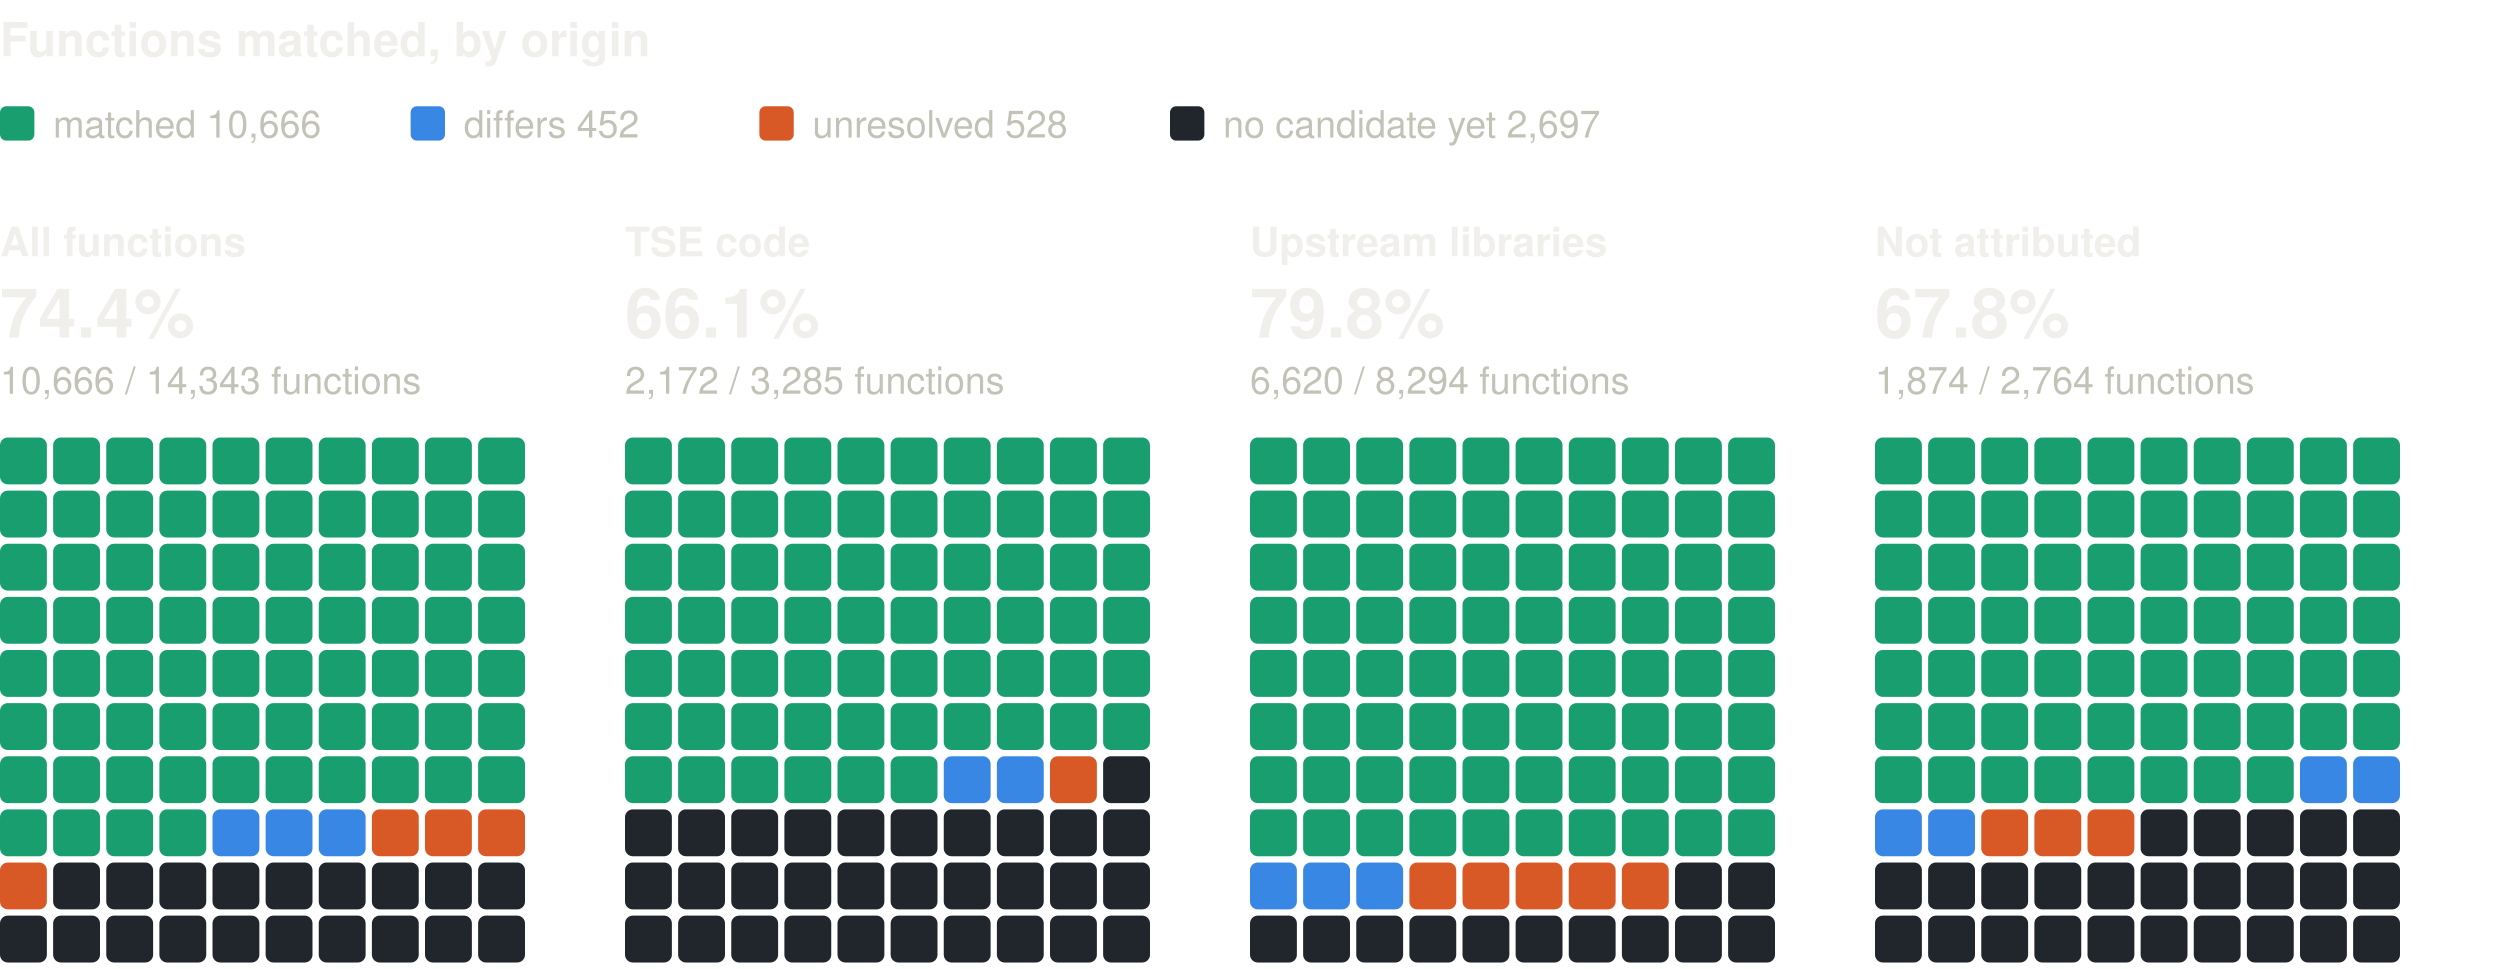
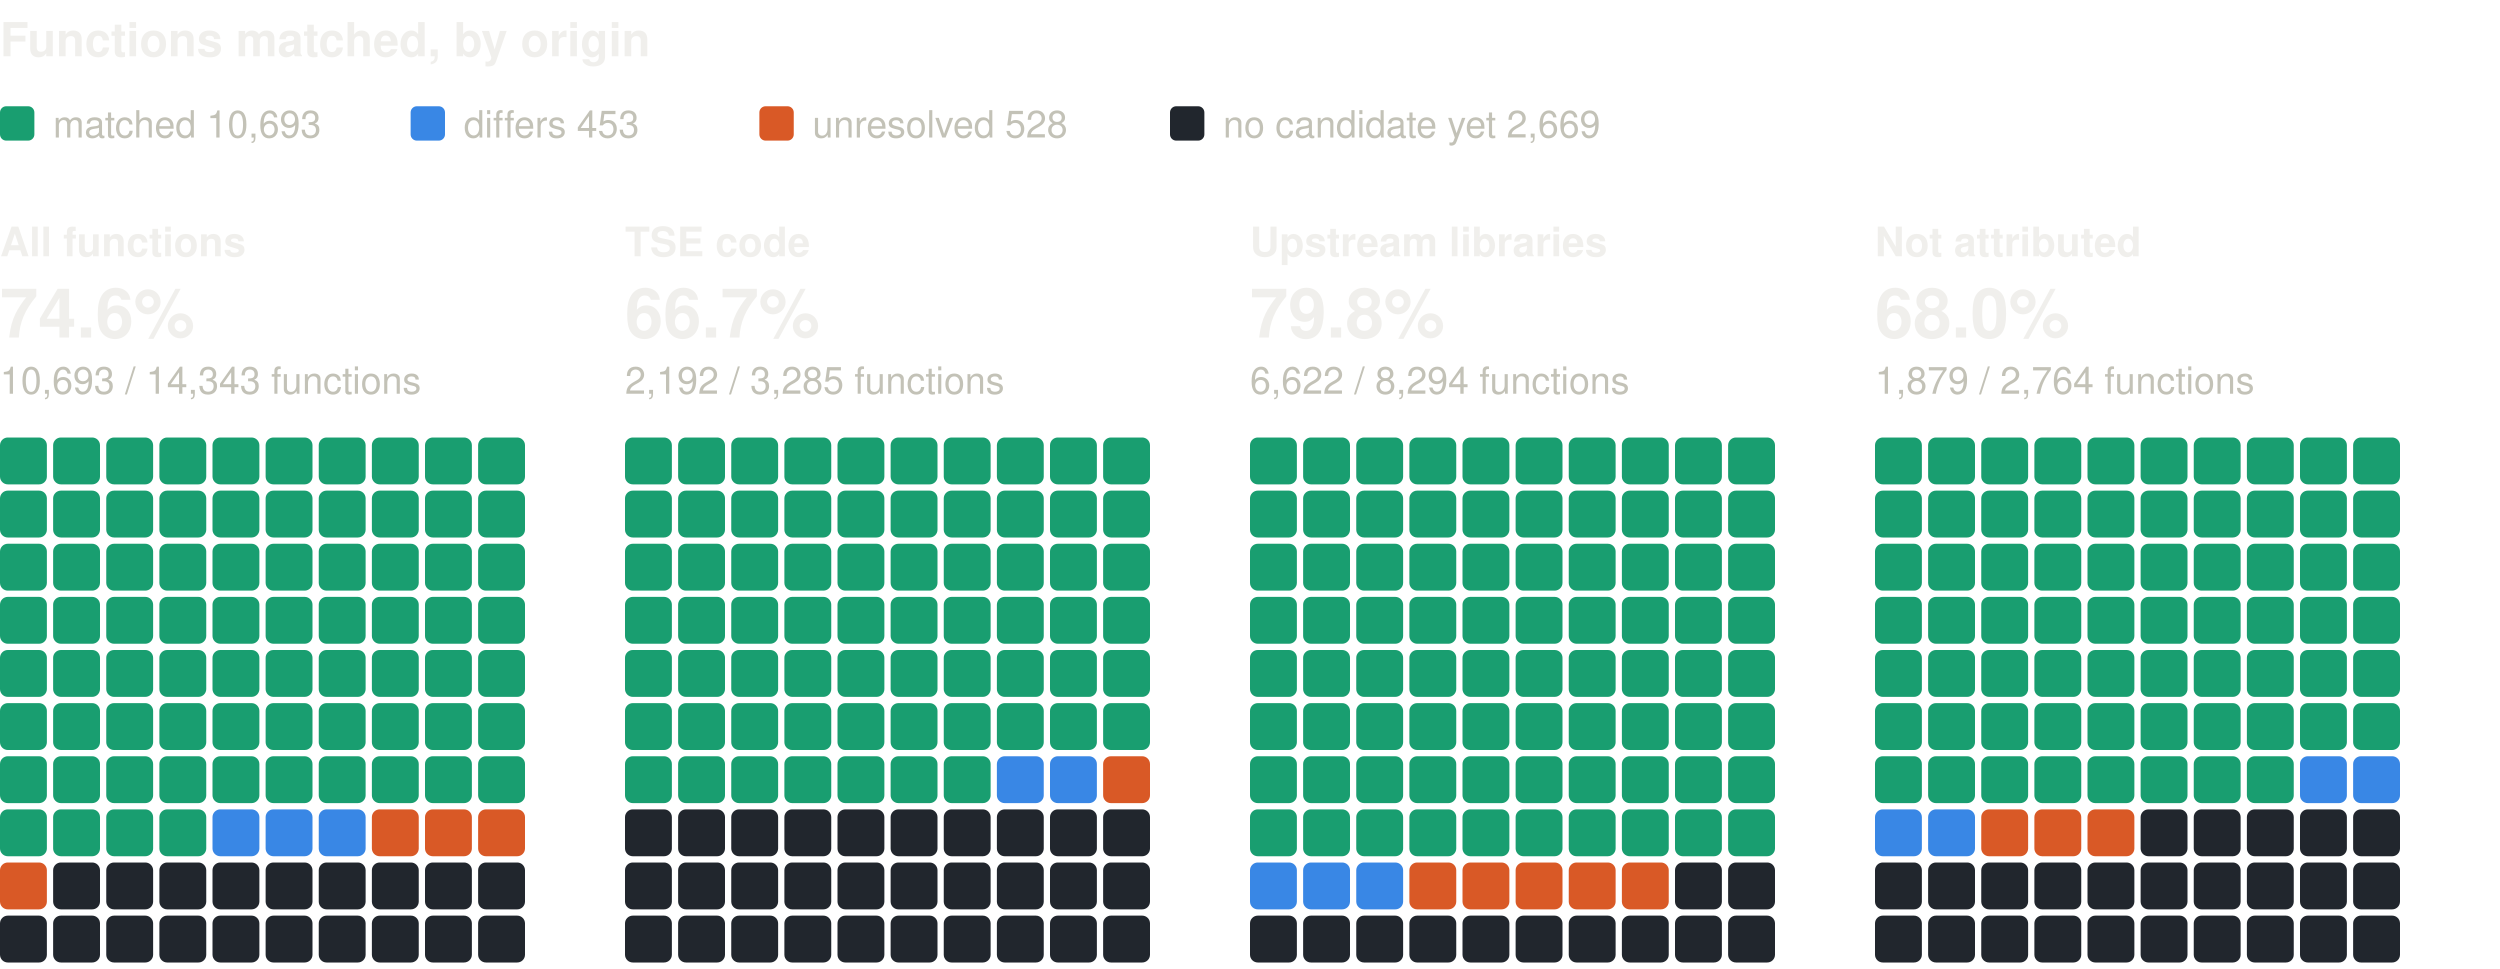
<svg xmlns="http://www.w3.org/2000/svg" width="800" height="310" viewBox="0 0 800 310" role="img" aria-label="Functions matched, by origin: one square per percent, coloured by verdict" font-family="system-ui, -apple-system, 'Segoe UI', Helvetica, Arial, sans-serif">
  <text x="0" y="18" font-size="15" fill="#f0efec" font-weight="600">Functions matched, by origin</text>
  <rect x="0" y="34" width="11" height="11" rx="2" fill="#199e70" />
-   <text x="17" y="44" font-size="12" fill="#c3c2b7">matched 10,666</text>
+   <text x="17" y="44" font-size="12" fill="#c3c2b7">matched 10,693</text>
  <rect x="131.4" y="34" width="11" height="11" rx="2" fill="#3987e5" />
-   <text x="148.4" y="44" font-size="12" fill="#c3c2b7">differs 452</text>
+   <text x="148.4" y="44" font-size="12" fill="#c3c2b7">differs 453</text>
  <rect x="243" y="34" width="11" height="11" rx="2" fill="#d95926" />
  <text x="260" y="44" font-size="12" fill="#c3c2b7">unresolved 528</text>
  <rect x="374.4" y="34" width="11" height="11" rx="2" fill="#21262d" />
-   <text x="391.4" y="44" font-size="12" fill="#c3c2b7">no candidate yet 2,697</text>
+   <text x="391.4" y="44" font-size="12" fill="#c3c2b7">no candidate yet 2,669</text>
  <text x="0" y="82" font-size="13" fill="#f0efec" font-weight="600">All functions</text>
-   <text x="0" y="108" font-size="22" fill="#f0efec" font-weight="600">74.4%</text>
-   <text x="0" y="126" font-size="12" fill="#c3c2b7">10,666 / 14,343 functions</text>
+   <text x="0" y="108" font-size="22" fill="#f0efec" font-weight="600">74.6%</text>
+   <text x="0" y="126" font-size="12" fill="#c3c2b7">10,693 / 14,343 functions</text>
  <rect x="0" y="140" width="15" height="15" rx="2.5" fill="#199e70" />
  <rect x="17" y="140" width="15" height="15" rx="2.5" fill="#199e70" />
  <rect x="34" y="140" width="15" height="15" rx="2.5" fill="#199e70" />
  <rect x="51" y="140" width="15" height="15" rx="2.5" fill="#199e70" />
  <rect x="68" y="140" width="15" height="15" rx="2.5" fill="#199e70" />
  <rect x="85" y="140" width="15" height="15" rx="2.5" fill="#199e70" />
  <rect x="102" y="140" width="15" height="15" rx="2.5" fill="#199e70" />
  <rect x="119" y="140" width="15" height="15" rx="2.5" fill="#199e70" />
  <rect x="136" y="140" width="15" height="15" rx="2.5" fill="#199e70" />
  <rect x="153" y="140" width="15" height="15" rx="2.5" fill="#199e70" />
  <rect x="0" y="157" width="15" height="15" rx="2.5" fill="#199e70" />
  <rect x="17" y="157" width="15" height="15" rx="2.5" fill="#199e70" />
  <rect x="34" y="157" width="15" height="15" rx="2.5" fill="#199e70" />
  <rect x="51" y="157" width="15" height="15" rx="2.5" fill="#199e70" />
  <rect x="68" y="157" width="15" height="15" rx="2.5" fill="#199e70" />
  <rect x="85" y="157" width="15" height="15" rx="2.5" fill="#199e70" />
  <rect x="102" y="157" width="15" height="15" rx="2.5" fill="#199e70" />
  <rect x="119" y="157" width="15" height="15" rx="2.5" fill="#199e70" />
  <rect x="136" y="157" width="15" height="15" rx="2.5" fill="#199e70" />
  <rect x="153" y="157" width="15" height="15" rx="2.5" fill="#199e70" />
  <rect x="0" y="174" width="15" height="15" rx="2.5" fill="#199e70" />
  <rect x="17" y="174" width="15" height="15" rx="2.5" fill="#199e70" />
  <rect x="34" y="174" width="15" height="15" rx="2.5" fill="#199e70" />
  <rect x="51" y="174" width="15" height="15" rx="2.5" fill="#199e70" />
  <rect x="68" y="174" width="15" height="15" rx="2.5" fill="#199e70" />
  <rect x="85" y="174" width="15" height="15" rx="2.5" fill="#199e70" />
  <rect x="102" y="174" width="15" height="15" rx="2.5" fill="#199e70" />
  <rect x="119" y="174" width="15" height="15" rx="2.5" fill="#199e70" />
  <rect x="136" y="174" width="15" height="15" rx="2.5" fill="#199e70" />
  <rect x="153" y="174" width="15" height="15" rx="2.5" fill="#199e70" />
  <rect x="0" y="191" width="15" height="15" rx="2.5" fill="#199e70" />
  <rect x="17" y="191" width="15" height="15" rx="2.5" fill="#199e70" />
  <rect x="34" y="191" width="15" height="15" rx="2.5" fill="#199e70" />
  <rect x="51" y="191" width="15" height="15" rx="2.5" fill="#199e70" />
  <rect x="68" y="191" width="15" height="15" rx="2.5" fill="#199e70" />
  <rect x="85" y="191" width="15" height="15" rx="2.5" fill="#199e70" />
  <rect x="102" y="191" width="15" height="15" rx="2.5" fill="#199e70" />
  <rect x="119" y="191" width="15" height="15" rx="2.5" fill="#199e70" />
  <rect x="136" y="191" width="15" height="15" rx="2.5" fill="#199e70" />
  <rect x="153" y="191" width="15" height="15" rx="2.5" fill="#199e70" />
  <rect x="0" y="208" width="15" height="15" rx="2.5" fill="#199e70" />
  <rect x="17" y="208" width="15" height="15" rx="2.5" fill="#199e70" />
  <rect x="34" y="208" width="15" height="15" rx="2.5" fill="#199e70" />
  <rect x="51" y="208" width="15" height="15" rx="2.5" fill="#199e70" />
  <rect x="68" y="208" width="15" height="15" rx="2.5" fill="#199e70" />
  <rect x="85" y="208" width="15" height="15" rx="2.5" fill="#199e70" />
  <rect x="102" y="208" width="15" height="15" rx="2.5" fill="#199e70" />
  <rect x="119" y="208" width="15" height="15" rx="2.5" fill="#199e70" />
  <rect x="136" y="208" width="15" height="15" rx="2.5" fill="#199e70" />
  <rect x="153" y="208" width="15" height="15" rx="2.5" fill="#199e70" />
  <rect x="0" y="225" width="15" height="15" rx="2.5" fill="#199e70" />
  <rect x="17" y="225" width="15" height="15" rx="2.5" fill="#199e70" />
  <rect x="34" y="225" width="15" height="15" rx="2.5" fill="#199e70" />
  <rect x="51" y="225" width="15" height="15" rx="2.5" fill="#199e70" />
  <rect x="68" y="225" width="15" height="15" rx="2.5" fill="#199e70" />
  <rect x="85" y="225" width="15" height="15" rx="2.5" fill="#199e70" />
  <rect x="102" y="225" width="15" height="15" rx="2.5" fill="#199e70" />
  <rect x="119" y="225" width="15" height="15" rx="2.5" fill="#199e70" />
  <rect x="136" y="225" width="15" height="15" rx="2.5" fill="#199e70" />
  <rect x="153" y="225" width="15" height="15" rx="2.5" fill="#199e70" />
  <rect x="0" y="242" width="15" height="15" rx="2.5" fill="#199e70" />
  <rect x="17" y="242" width="15" height="15" rx="2.5" fill="#199e70" />
  <rect x="34" y="242" width="15" height="15" rx="2.5" fill="#199e70" />
  <rect x="51" y="242" width="15" height="15" rx="2.5" fill="#199e70" />
  <rect x="68" y="242" width="15" height="15" rx="2.5" fill="#199e70" />
  <rect x="85" y="242" width="15" height="15" rx="2.5" fill="#199e70" />
  <rect x="102" y="242" width="15" height="15" rx="2.5" fill="#199e70" />
  <rect x="119" y="242" width="15" height="15" rx="2.5" fill="#199e70" />
  <rect x="136" y="242" width="15" height="15" rx="2.5" fill="#199e70" />
  <rect x="153" y="242" width="15" height="15" rx="2.5" fill="#199e70" />
  <rect x="0" y="259" width="15" height="15" rx="2.5" fill="#199e70" />
  <rect x="17" y="259" width="15" height="15" rx="2.5" fill="#199e70" />
  <rect x="34" y="259" width="15" height="15" rx="2.5" fill="#199e70" />
  <rect x="51" y="259" width="15" height="15" rx="2.5" fill="#199e70" />
  <rect x="68" y="259" width="15" height="15" rx="2.5" fill="#3987e5" />
  <rect x="85" y="259" width="15" height="15" rx="2.5" fill="#3987e5" />
  <rect x="102" y="259" width="15" height="15" rx="2.5" fill="#3987e5" />
  <rect x="119" y="259" width="15" height="15" rx="2.5" fill="#d95926" />
  <rect x="136" y="259" width="15" height="15" rx="2.5" fill="#d95926" />
  <rect x="153" y="259" width="15" height="15" rx="2.5" fill="#d95926" />
  <rect x="0" y="276" width="15" height="15" rx="2.5" fill="#d95926" />
  <rect x="17" y="276" width="15" height="15" rx="2.5" fill="#21262d" />
  <rect x="34" y="276" width="15" height="15" rx="2.5" fill="#21262d" />
  <rect x="51" y="276" width="15" height="15" rx="2.5" fill="#21262d" />
  <rect x="68" y="276" width="15" height="15" rx="2.5" fill="#21262d" />
  <rect x="85" y="276" width="15" height="15" rx="2.5" fill="#21262d" />
  <rect x="102" y="276" width="15" height="15" rx="2.5" fill="#21262d" />
  <rect x="119" y="276" width="15" height="15" rx="2.5" fill="#21262d" />
  <rect x="136" y="276" width="15" height="15" rx="2.5" fill="#21262d" />
  <rect x="153" y="276" width="15" height="15" rx="2.5" fill="#21262d" />
  <rect x="0" y="293" width="15" height="15" rx="2.5" fill="#21262d" />
  <rect x="17" y="293" width="15" height="15" rx="2.5" fill="#21262d" />
  <rect x="34" y="293" width="15" height="15" rx="2.5" fill="#21262d" />
  <rect x="51" y="293" width="15" height="15" rx="2.5" fill="#21262d" />
  <rect x="68" y="293" width="15" height="15" rx="2.5" fill="#21262d" />
  <rect x="85" y="293" width="15" height="15" rx="2.5" fill="#21262d" />
  <rect x="102" y="293" width="15" height="15" rx="2.5" fill="#21262d" />
  <rect x="119" y="293" width="15" height="15" rx="2.5" fill="#21262d" />
  <rect x="136" y="293" width="15" height="15" rx="2.5" fill="#21262d" />
  <rect x="153" y="293" width="15" height="15" rx="2.5" fill="#21262d" />
  <text x="200" y="82" font-size="13" fill="#f0efec" font-weight="600">TSE code</text>
-   <text x="200" y="108" font-size="22" fill="#f0efec" font-weight="600">66.1%</text>
-   <text x="200" y="126" font-size="12" fill="#c3c2b7">2,172 / 3,285 functions</text>
+   <text x="200" y="108" font-size="22" fill="#f0efec" font-weight="600">66.7%</text>
+   <text x="200" y="126" font-size="12" fill="#c3c2b7">2,192 / 3,285 functions</text>
  <rect x="200" y="140" width="15" height="15" rx="2.5" fill="#199e70" />
  <rect x="217" y="140" width="15" height="15" rx="2.5" fill="#199e70" />
  <rect x="234" y="140" width="15" height="15" rx="2.5" fill="#199e70" />
  <rect x="251" y="140" width="15" height="15" rx="2.5" fill="#199e70" />
  <rect x="268" y="140" width="15" height="15" rx="2.5" fill="#199e70" />
  <rect x="285" y="140" width="15" height="15" rx="2.5" fill="#199e70" />
  <rect x="302" y="140" width="15" height="15" rx="2.5" fill="#199e70" />
  <rect x="319" y="140" width="15" height="15" rx="2.5" fill="#199e70" />
  <rect x="336" y="140" width="15" height="15" rx="2.5" fill="#199e70" />
  <rect x="353" y="140" width="15" height="15" rx="2.5" fill="#199e70" />
  <rect x="200" y="157" width="15" height="15" rx="2.5" fill="#199e70" />
  <rect x="217" y="157" width="15" height="15" rx="2.5" fill="#199e70" />
  <rect x="234" y="157" width="15" height="15" rx="2.5" fill="#199e70" />
  <rect x="251" y="157" width="15" height="15" rx="2.5" fill="#199e70" />
  <rect x="268" y="157" width="15" height="15" rx="2.5" fill="#199e70" />
  <rect x="285" y="157" width="15" height="15" rx="2.5" fill="#199e70" />
  <rect x="302" y="157" width="15" height="15" rx="2.5" fill="#199e70" />
  <rect x="319" y="157" width="15" height="15" rx="2.5" fill="#199e70" />
  <rect x="336" y="157" width="15" height="15" rx="2.5" fill="#199e70" />
  <rect x="353" y="157" width="15" height="15" rx="2.5" fill="#199e70" />
  <rect x="200" y="174" width="15" height="15" rx="2.5" fill="#199e70" />
  <rect x="217" y="174" width="15" height="15" rx="2.5" fill="#199e70" />
  <rect x="234" y="174" width="15" height="15" rx="2.5" fill="#199e70" />
  <rect x="251" y="174" width="15" height="15" rx="2.5" fill="#199e70" />
  <rect x="268" y="174" width="15" height="15" rx="2.5" fill="#199e70" />
  <rect x="285" y="174" width="15" height="15" rx="2.5" fill="#199e70" />
  <rect x="302" y="174" width="15" height="15" rx="2.5" fill="#199e70" />
  <rect x="319" y="174" width="15" height="15" rx="2.5" fill="#199e70" />
  <rect x="336" y="174" width="15" height="15" rx="2.5" fill="#199e70" />
  <rect x="353" y="174" width="15" height="15" rx="2.5" fill="#199e70" />
  <rect x="200" y="191" width="15" height="15" rx="2.5" fill="#199e70" />
  <rect x="217" y="191" width="15" height="15" rx="2.5" fill="#199e70" />
  <rect x="234" y="191" width="15" height="15" rx="2.5" fill="#199e70" />
  <rect x="251" y="191" width="15" height="15" rx="2.5" fill="#199e70" />
  <rect x="268" y="191" width="15" height="15" rx="2.5" fill="#199e70" />
  <rect x="285" y="191" width="15" height="15" rx="2.5" fill="#199e70" />
  <rect x="302" y="191" width="15" height="15" rx="2.5" fill="#199e70" />
  <rect x="319" y="191" width="15" height="15" rx="2.5" fill="#199e70" />
  <rect x="336" y="191" width="15" height="15" rx="2.5" fill="#199e70" />
  <rect x="353" y="191" width="15" height="15" rx="2.5" fill="#199e70" />
  <rect x="200" y="208" width="15" height="15" rx="2.5" fill="#199e70" />
  <rect x="217" y="208" width="15" height="15" rx="2.5" fill="#199e70" />
  <rect x="234" y="208" width="15" height="15" rx="2.5" fill="#199e70" />
  <rect x="251" y="208" width="15" height="15" rx="2.5" fill="#199e70" />
  <rect x="268" y="208" width="15" height="15" rx="2.5" fill="#199e70" />
  <rect x="285" y="208" width="15" height="15" rx="2.5" fill="#199e70" />
  <rect x="302" y="208" width="15" height="15" rx="2.5" fill="#199e70" />
  <rect x="319" y="208" width="15" height="15" rx="2.5" fill="#199e70" />
  <rect x="336" y="208" width="15" height="15" rx="2.5" fill="#199e70" />
  <rect x="353" y="208" width="15" height="15" rx="2.5" fill="#199e70" />
  <rect x="200" y="225" width="15" height="15" rx="2.5" fill="#199e70" />
  <rect x="217" y="225" width="15" height="15" rx="2.5" fill="#199e70" />
  <rect x="234" y="225" width="15" height="15" rx="2.5" fill="#199e70" />
  <rect x="251" y="225" width="15" height="15" rx="2.5" fill="#199e70" />
  <rect x="268" y="225" width="15" height="15" rx="2.5" fill="#199e70" />
  <rect x="285" y="225" width="15" height="15" rx="2.5" fill="#199e70" />
  <rect x="302" y="225" width="15" height="15" rx="2.5" fill="#199e70" />
  <rect x="319" y="225" width="15" height="15" rx="2.5" fill="#199e70" />
  <rect x="336" y="225" width="15" height="15" rx="2.5" fill="#199e70" />
  <rect x="353" y="225" width="15" height="15" rx="2.5" fill="#199e70" />
  <rect x="200" y="242" width="15" height="15" rx="2.5" fill="#199e70" />
  <rect x="217" y="242" width="15" height="15" rx="2.5" fill="#199e70" />
  <rect x="234" y="242" width="15" height="15" rx="2.5" fill="#199e70" />
  <rect x="251" y="242" width="15" height="15" rx="2.5" fill="#199e70" />
  <rect x="268" y="242" width="15" height="15" rx="2.5" fill="#199e70" />
  <rect x="285" y="242" width="15" height="15" rx="2.5" fill="#199e70" />
-   <rect x="302" y="242" width="15" height="15" rx="2.5" fill="#3987e5" />
+   <rect x="302" y="242" width="15" height="15" rx="2.5" fill="#199e70" />
  <rect x="319" y="242" width="15" height="15" rx="2.5" fill="#3987e5" />
-   <rect x="336" y="242" width="15" height="15" rx="2.5" fill="#d95926" />
-   <rect x="353" y="242" width="15" height="15" rx="2.5" fill="#21262d" />
+   <rect x="336" y="242" width="15" height="15" rx="2.5" fill="#3987e5" />
+   <rect x="353" y="242" width="15" height="15" rx="2.5" fill="#d95926" />
  <rect x="200" y="259" width="15" height="15" rx="2.5" fill="#21262d" />
  <rect x="217" y="259" width="15" height="15" rx="2.5" fill="#21262d" />
  <rect x="234" y="259" width="15" height="15" rx="2.5" fill="#21262d" />
  <rect x="251" y="259" width="15" height="15" rx="2.5" fill="#21262d" />
  <rect x="268" y="259" width="15" height="15" rx="2.5" fill="#21262d" />
  <rect x="285" y="259" width="15" height="15" rx="2.5" fill="#21262d" />
  <rect x="302" y="259" width="15" height="15" rx="2.5" fill="#21262d" />
  <rect x="319" y="259" width="15" height="15" rx="2.5" fill="#21262d" />
  <rect x="336" y="259" width="15" height="15" rx="2.5" fill="#21262d" />
  <rect x="353" y="259" width="15" height="15" rx="2.5" fill="#21262d" />
  <rect x="200" y="276" width="15" height="15" rx="2.5" fill="#21262d" />
  <rect x="217" y="276" width="15" height="15" rx="2.5" fill="#21262d" />
  <rect x="234" y="276" width="15" height="15" rx="2.5" fill="#21262d" />
  <rect x="251" y="276" width="15" height="15" rx="2.5" fill="#21262d" />
  <rect x="268" y="276" width="15" height="15" rx="2.5" fill="#21262d" />
  <rect x="285" y="276" width="15" height="15" rx="2.5" fill="#21262d" />
  <rect x="302" y="276" width="15" height="15" rx="2.5" fill="#21262d" />
  <rect x="319" y="276" width="15" height="15" rx="2.5" fill="#21262d" />
  <rect x="336" y="276" width="15" height="15" rx="2.5" fill="#21262d" />
  <rect x="353" y="276" width="15" height="15" rx="2.5" fill="#21262d" />
  <rect x="200" y="293" width="15" height="15" rx="2.5" fill="#21262d" />
  <rect x="217" y="293" width="15" height="15" rx="2.5" fill="#21262d" />
  <rect x="234" y="293" width="15" height="15" rx="2.5" fill="#21262d" />
  <rect x="251" y="293" width="15" height="15" rx="2.5" fill="#21262d" />
  <rect x="268" y="293" width="15" height="15" rx="2.5" fill="#21262d" />
  <rect x="285" y="293" width="15" height="15" rx="2.5" fill="#21262d" />
  <rect x="302" y="293" width="15" height="15" rx="2.5" fill="#21262d" />
  <rect x="319" y="293" width="15" height="15" rx="2.5" fill="#21262d" />
  <rect x="336" y="293" width="15" height="15" rx="2.5" fill="#21262d" />
  <rect x="353" y="293" width="15" height="15" rx="2.5" fill="#21262d" />
  <text x="400" y="82" font-size="13" fill="#f0efec" font-weight="600">Upstream libraries</text>
  <text x="400" y="108" font-size="22" fill="#f0efec" font-weight="600">79.8%</text>
-   <text x="400" y="126" font-size="12" fill="#c3c2b7">6,620 / 8,294 functions</text>
+   <text x="400" y="126" font-size="12" fill="#c3c2b7">6,622 / 8,294 functions</text>
  <rect x="400" y="140" width="15" height="15" rx="2.5" fill="#199e70" />
  <rect x="417" y="140" width="15" height="15" rx="2.5" fill="#199e70" />
  <rect x="434" y="140" width="15" height="15" rx="2.5" fill="#199e70" />
  <rect x="451" y="140" width="15" height="15" rx="2.5" fill="#199e70" />
  <rect x="468" y="140" width="15" height="15" rx="2.5" fill="#199e70" />
  <rect x="485" y="140" width="15" height="15" rx="2.5" fill="#199e70" />
  <rect x="502" y="140" width="15" height="15" rx="2.5" fill="#199e70" />
  <rect x="519" y="140" width="15" height="15" rx="2.5" fill="#199e70" />
  <rect x="536" y="140" width="15" height="15" rx="2.5" fill="#199e70" />
  <rect x="553" y="140" width="15" height="15" rx="2.5" fill="#199e70" />
  <rect x="400" y="157" width="15" height="15" rx="2.5" fill="#199e70" />
  <rect x="417" y="157" width="15" height="15" rx="2.5" fill="#199e70" />
  <rect x="434" y="157" width="15" height="15" rx="2.5" fill="#199e70" />
  <rect x="451" y="157" width="15" height="15" rx="2.5" fill="#199e70" />
  <rect x="468" y="157" width="15" height="15" rx="2.5" fill="#199e70" />
  <rect x="485" y="157" width="15" height="15" rx="2.5" fill="#199e70" />
  <rect x="502" y="157" width="15" height="15" rx="2.5" fill="#199e70" />
  <rect x="519" y="157" width="15" height="15" rx="2.5" fill="#199e70" />
  <rect x="536" y="157" width="15" height="15" rx="2.5" fill="#199e70" />
  <rect x="553" y="157" width="15" height="15" rx="2.5" fill="#199e70" />
  <rect x="400" y="174" width="15" height="15" rx="2.5" fill="#199e70" />
  <rect x="417" y="174" width="15" height="15" rx="2.5" fill="#199e70" />
  <rect x="434" y="174" width="15" height="15" rx="2.5" fill="#199e70" />
  <rect x="451" y="174" width="15" height="15" rx="2.5" fill="#199e70" />
  <rect x="468" y="174" width="15" height="15" rx="2.5" fill="#199e70" />
  <rect x="485" y="174" width="15" height="15" rx="2.5" fill="#199e70" />
  <rect x="502" y="174" width="15" height="15" rx="2.5" fill="#199e70" />
  <rect x="519" y="174" width="15" height="15" rx="2.5" fill="#199e70" />
  <rect x="536" y="174" width="15" height="15" rx="2.5" fill="#199e70" />
  <rect x="553" y="174" width="15" height="15" rx="2.5" fill="#199e70" />
  <rect x="400" y="191" width="15" height="15" rx="2.5" fill="#199e70" />
  <rect x="417" y="191" width="15" height="15" rx="2.5" fill="#199e70" />
  <rect x="434" y="191" width="15" height="15" rx="2.5" fill="#199e70" />
  <rect x="451" y="191" width="15" height="15" rx="2.5" fill="#199e70" />
  <rect x="468" y="191" width="15" height="15" rx="2.5" fill="#199e70" />
  <rect x="485" y="191" width="15" height="15" rx="2.5" fill="#199e70" />
  <rect x="502" y="191" width="15" height="15" rx="2.5" fill="#199e70" />
  <rect x="519" y="191" width="15" height="15" rx="2.5" fill="#199e70" />
  <rect x="536" y="191" width="15" height="15" rx="2.5" fill="#199e70" />
  <rect x="553" y="191" width="15" height="15" rx="2.5" fill="#199e70" />
  <rect x="400" y="208" width="15" height="15" rx="2.5" fill="#199e70" />
  <rect x="417" y="208" width="15" height="15" rx="2.5" fill="#199e70" />
  <rect x="434" y="208" width="15" height="15" rx="2.5" fill="#199e70" />
  <rect x="451" y="208" width="15" height="15" rx="2.5" fill="#199e70" />
  <rect x="468" y="208" width="15" height="15" rx="2.5" fill="#199e70" />
  <rect x="485" y="208" width="15" height="15" rx="2.5" fill="#199e70" />
  <rect x="502" y="208" width="15" height="15" rx="2.5" fill="#199e70" />
  <rect x="519" y="208" width="15" height="15" rx="2.5" fill="#199e70" />
  <rect x="536" y="208" width="15" height="15" rx="2.5" fill="#199e70" />
  <rect x="553" y="208" width="15" height="15" rx="2.5" fill="#199e70" />
  <rect x="400" y="225" width="15" height="15" rx="2.5" fill="#199e70" />
  <rect x="417" y="225" width="15" height="15" rx="2.5" fill="#199e70" />
  <rect x="434" y="225" width="15" height="15" rx="2.5" fill="#199e70" />
  <rect x="451" y="225" width="15" height="15" rx="2.5" fill="#199e70" />
  <rect x="468" y="225" width="15" height="15" rx="2.5" fill="#199e70" />
  <rect x="485" y="225" width="15" height="15" rx="2.5" fill="#199e70" />
  <rect x="502" y="225" width="15" height="15" rx="2.5" fill="#199e70" />
  <rect x="519" y="225" width="15" height="15" rx="2.5" fill="#199e70" />
  <rect x="536" y="225" width="15" height="15" rx="2.5" fill="#199e70" />
  <rect x="553" y="225" width="15" height="15" rx="2.5" fill="#199e70" />
  <rect x="400" y="242" width="15" height="15" rx="2.5" fill="#199e70" />
  <rect x="417" y="242" width="15" height="15" rx="2.5" fill="#199e70" />
  <rect x="434" y="242" width="15" height="15" rx="2.5" fill="#199e70" />
  <rect x="451" y="242" width="15" height="15" rx="2.5" fill="#199e70" />
  <rect x="468" y="242" width="15" height="15" rx="2.5" fill="#199e70" />
  <rect x="485" y="242" width="15" height="15" rx="2.5" fill="#199e70" />
  <rect x="502" y="242" width="15" height="15" rx="2.5" fill="#199e70" />
  <rect x="519" y="242" width="15" height="15" rx="2.5" fill="#199e70" />
  <rect x="536" y="242" width="15" height="15" rx="2.5" fill="#199e70" />
  <rect x="553" y="242" width="15" height="15" rx="2.5" fill="#199e70" />
  <rect x="400" y="259" width="15" height="15" rx="2.5" fill="#199e70" />
  <rect x="417" y="259" width="15" height="15" rx="2.5" fill="#199e70" />
  <rect x="434" y="259" width="15" height="15" rx="2.5" fill="#199e70" />
  <rect x="451" y="259" width="15" height="15" rx="2.5" fill="#199e70" />
  <rect x="468" y="259" width="15" height="15" rx="2.5" fill="#199e70" />
  <rect x="485" y="259" width="15" height="15" rx="2.5" fill="#199e70" />
  <rect x="502" y="259" width="15" height="15" rx="2.5" fill="#199e70" />
  <rect x="519" y="259" width="15" height="15" rx="2.5" fill="#199e70" />
  <rect x="536" y="259" width="15" height="15" rx="2.5" fill="#199e70" />
  <rect x="553" y="259" width="15" height="15" rx="2.5" fill="#199e70" />
  <rect x="400" y="276" width="15" height="15" rx="2.5" fill="#3987e5" />
  <rect x="417" y="276" width="15" height="15" rx="2.5" fill="#3987e5" />
  <rect x="434" y="276" width="15" height="15" rx="2.5" fill="#3987e5" />
  <rect x="451" y="276" width="15" height="15" rx="2.5" fill="#d95926" />
  <rect x="468" y="276" width="15" height="15" rx="2.5" fill="#d95926" />
  <rect x="485" y="276" width="15" height="15" rx="2.5" fill="#d95926" />
  <rect x="502" y="276" width="15" height="15" rx="2.5" fill="#d95926" />
  <rect x="519" y="276" width="15" height="15" rx="2.5" fill="#d95926" />
  <rect x="536" y="276" width="15" height="15" rx="2.5" fill="#21262d" />
  <rect x="553" y="276" width="15" height="15" rx="2.5" fill="#21262d" />
  <rect x="400" y="293" width="15" height="15" rx="2.5" fill="#21262d" />
  <rect x="417" y="293" width="15" height="15" rx="2.5" fill="#21262d" />
  <rect x="434" y="293" width="15" height="15" rx="2.5" fill="#21262d" />
  <rect x="451" y="293" width="15" height="15" rx="2.5" fill="#21262d" />
  <rect x="468" y="293" width="15" height="15" rx="2.5" fill="#21262d" />
  <rect x="485" y="293" width="15" height="15" rx="2.5" fill="#21262d" />
  <rect x="502" y="293" width="15" height="15" rx="2.5" fill="#21262d" />
  <rect x="519" y="293" width="15" height="15" rx="2.5" fill="#21262d" />
  <rect x="536" y="293" width="15" height="15" rx="2.5" fill="#21262d" />
  <rect x="553" y="293" width="15" height="15" rx="2.5" fill="#21262d" />
  <text x="600" y="82" font-size="13" fill="#f0efec" font-weight="600">Not attributed</text>
-   <text x="600" y="108" font-size="22" fill="#f0efec" font-weight="600">67.8%</text>
-   <text x="600" y="126" font-size="12" fill="#c3c2b7">1,874 / 2,764 functions</text>
+   <text x="600" y="108" font-size="22" fill="#f0efec" font-weight="600">68.0%</text>
+   <text x="600" y="126" font-size="12" fill="#c3c2b7">1,879 / 2,764 functions</text>
  <rect x="600" y="140" width="15" height="15" rx="2.5" fill="#199e70" />
  <rect x="617" y="140" width="15" height="15" rx="2.5" fill="#199e70" />
  <rect x="634" y="140" width="15" height="15" rx="2.5" fill="#199e70" />
  <rect x="651" y="140" width="15" height="15" rx="2.5" fill="#199e70" />
  <rect x="668" y="140" width="15" height="15" rx="2.5" fill="#199e70" />
  <rect x="685" y="140" width="15" height="15" rx="2.5" fill="#199e70" />
  <rect x="702" y="140" width="15" height="15" rx="2.5" fill="#199e70" />
  <rect x="719" y="140" width="15" height="15" rx="2.5" fill="#199e70" />
  <rect x="736" y="140" width="15" height="15" rx="2.5" fill="#199e70" />
  <rect x="753" y="140" width="15" height="15" rx="2.5" fill="#199e70" />
  <rect x="600" y="157" width="15" height="15" rx="2.5" fill="#199e70" />
  <rect x="617" y="157" width="15" height="15" rx="2.5" fill="#199e70" />
  <rect x="634" y="157" width="15" height="15" rx="2.5" fill="#199e70" />
  <rect x="651" y="157" width="15" height="15" rx="2.5" fill="#199e70" />
  <rect x="668" y="157" width="15" height="15" rx="2.5" fill="#199e70" />
  <rect x="685" y="157" width="15" height="15" rx="2.5" fill="#199e70" />
  <rect x="702" y="157" width="15" height="15" rx="2.5" fill="#199e70" />
  <rect x="719" y="157" width="15" height="15" rx="2.5" fill="#199e70" />
  <rect x="736" y="157" width="15" height="15" rx="2.5" fill="#199e70" />
  <rect x="753" y="157" width="15" height="15" rx="2.5" fill="#199e70" />
  <rect x="600" y="174" width="15" height="15" rx="2.5" fill="#199e70" />
  <rect x="617" y="174" width="15" height="15" rx="2.5" fill="#199e70" />
  <rect x="634" y="174" width="15" height="15" rx="2.5" fill="#199e70" />
  <rect x="651" y="174" width="15" height="15" rx="2.5" fill="#199e70" />
  <rect x="668" y="174" width="15" height="15" rx="2.5" fill="#199e70" />
  <rect x="685" y="174" width="15" height="15" rx="2.5" fill="#199e70" />
  <rect x="702" y="174" width="15" height="15" rx="2.5" fill="#199e70" />
  <rect x="719" y="174" width="15" height="15" rx="2.5" fill="#199e70" />
  <rect x="736" y="174" width="15" height="15" rx="2.5" fill="#199e70" />
  <rect x="753" y="174" width="15" height="15" rx="2.5" fill="#199e70" />
  <rect x="600" y="191" width="15" height="15" rx="2.5" fill="#199e70" />
  <rect x="617" y="191" width="15" height="15" rx="2.5" fill="#199e70" />
  <rect x="634" y="191" width="15" height="15" rx="2.5" fill="#199e70" />
  <rect x="651" y="191" width="15" height="15" rx="2.5" fill="#199e70" />
  <rect x="668" y="191" width="15" height="15" rx="2.5" fill="#199e70" />
  <rect x="685" y="191" width="15" height="15" rx="2.5" fill="#199e70" />
  <rect x="702" y="191" width="15" height="15" rx="2.5" fill="#199e70" />
  <rect x="719" y="191" width="15" height="15" rx="2.5" fill="#199e70" />
  <rect x="736" y="191" width="15" height="15" rx="2.5" fill="#199e70" />
  <rect x="753" y="191" width="15" height="15" rx="2.5" fill="#199e70" />
  <rect x="600" y="208" width="15" height="15" rx="2.5" fill="#199e70" />
  <rect x="617" y="208" width="15" height="15" rx="2.5" fill="#199e70" />
  <rect x="634" y="208" width="15" height="15" rx="2.5" fill="#199e70" />
  <rect x="651" y="208" width="15" height="15" rx="2.5" fill="#199e70" />
  <rect x="668" y="208" width="15" height="15" rx="2.5" fill="#199e70" />
  <rect x="685" y="208" width="15" height="15" rx="2.5" fill="#199e70" />
  <rect x="702" y="208" width="15" height="15" rx="2.5" fill="#199e70" />
  <rect x="719" y="208" width="15" height="15" rx="2.5" fill="#199e70" />
  <rect x="736" y="208" width="15" height="15" rx="2.5" fill="#199e70" />
  <rect x="753" y="208" width="15" height="15" rx="2.5" fill="#199e70" />
  <rect x="600" y="225" width="15" height="15" rx="2.5" fill="#199e70" />
  <rect x="617" y="225" width="15" height="15" rx="2.5" fill="#199e70" />
  <rect x="634" y="225" width="15" height="15" rx="2.5" fill="#199e70" />
  <rect x="651" y="225" width="15" height="15" rx="2.5" fill="#199e70" />
  <rect x="668" y="225" width="15" height="15" rx="2.5" fill="#199e70" />
  <rect x="685" y="225" width="15" height="15" rx="2.5" fill="#199e70" />
  <rect x="702" y="225" width="15" height="15" rx="2.5" fill="#199e70" />
  <rect x="719" y="225" width="15" height="15" rx="2.5" fill="#199e70" />
  <rect x="736" y="225" width="15" height="15" rx="2.5" fill="#199e70" />
  <rect x="753" y="225" width="15" height="15" rx="2.5" fill="#199e70" />
  <rect x="600" y="242" width="15" height="15" rx="2.5" fill="#199e70" />
  <rect x="617" y="242" width="15" height="15" rx="2.5" fill="#199e70" />
  <rect x="634" y="242" width="15" height="15" rx="2.5" fill="#199e70" />
  <rect x="651" y="242" width="15" height="15" rx="2.5" fill="#199e70" />
  <rect x="668" y="242" width="15" height="15" rx="2.5" fill="#199e70" />
  <rect x="685" y="242" width="15" height="15" rx="2.5" fill="#199e70" />
  <rect x="702" y="242" width="15" height="15" rx="2.5" fill="#199e70" />
  <rect x="719" y="242" width="15" height="15" rx="2.5" fill="#199e70" />
  <rect x="736" y="242" width="15" height="15" rx="2.5" fill="#3987e5" />
  <rect x="753" y="242" width="15" height="15" rx="2.5" fill="#3987e5" />
  <rect x="600" y="259" width="15" height="15" rx="2.5" fill="#3987e5" />
  <rect x="617" y="259" width="15" height="15" rx="2.5" fill="#3987e5" />
  <rect x="634" y="259" width="15" height="15" rx="2.5" fill="#d95926" />
  <rect x="651" y="259" width="15" height="15" rx="2.5" fill="#d95926" />
  <rect x="668" y="259" width="15" height="15" rx="2.5" fill="#d95926" />
  <rect x="685" y="259" width="15" height="15" rx="2.5" fill="#21262d" />
  <rect x="702" y="259" width="15" height="15" rx="2.5" fill="#21262d" />
  <rect x="719" y="259" width="15" height="15" rx="2.5" fill="#21262d" />
  <rect x="736" y="259" width="15" height="15" rx="2.5" fill="#21262d" />
  <rect x="753" y="259" width="15" height="15" rx="2.5" fill="#21262d" />
  <rect x="600" y="276" width="15" height="15" rx="2.5" fill="#21262d" />
  <rect x="617" y="276" width="15" height="15" rx="2.5" fill="#21262d" />
  <rect x="634" y="276" width="15" height="15" rx="2.5" fill="#21262d" />
  <rect x="651" y="276" width="15" height="15" rx="2.5" fill="#21262d" />
  <rect x="668" y="276" width="15" height="15" rx="2.5" fill="#21262d" />
  <rect x="685" y="276" width="15" height="15" rx="2.5" fill="#21262d" />
  <rect x="702" y="276" width="15" height="15" rx="2.5" fill="#21262d" />
  <rect x="719" y="276" width="15" height="15" rx="2.5" fill="#21262d" />
  <rect x="736" y="276" width="15" height="15" rx="2.5" fill="#21262d" />
  <rect x="753" y="276" width="15" height="15" rx="2.5" fill="#21262d" />
  <rect x="600" y="293" width="15" height="15" rx="2.5" fill="#21262d" />
  <rect x="617" y="293" width="15" height="15" rx="2.5" fill="#21262d" />
  <rect x="634" y="293" width="15" height="15" rx="2.5" fill="#21262d" />
  <rect x="651" y="293" width="15" height="15" rx="2.5" fill="#21262d" />
  <rect x="668" y="293" width="15" height="15" rx="2.5" fill="#21262d" />
  <rect x="685" y="293" width="15" height="15" rx="2.5" fill="#21262d" />
  <rect x="702" y="293" width="15" height="15" rx="2.5" fill="#21262d" />
  <rect x="719" y="293" width="15" height="15" rx="2.5" fill="#21262d" />
  <rect x="736" y="293" width="15" height="15" rx="2.5" fill="#21262d" />
  <rect x="753" y="293" width="15" height="15" rx="2.5" fill="#21262d" />
</svg>
